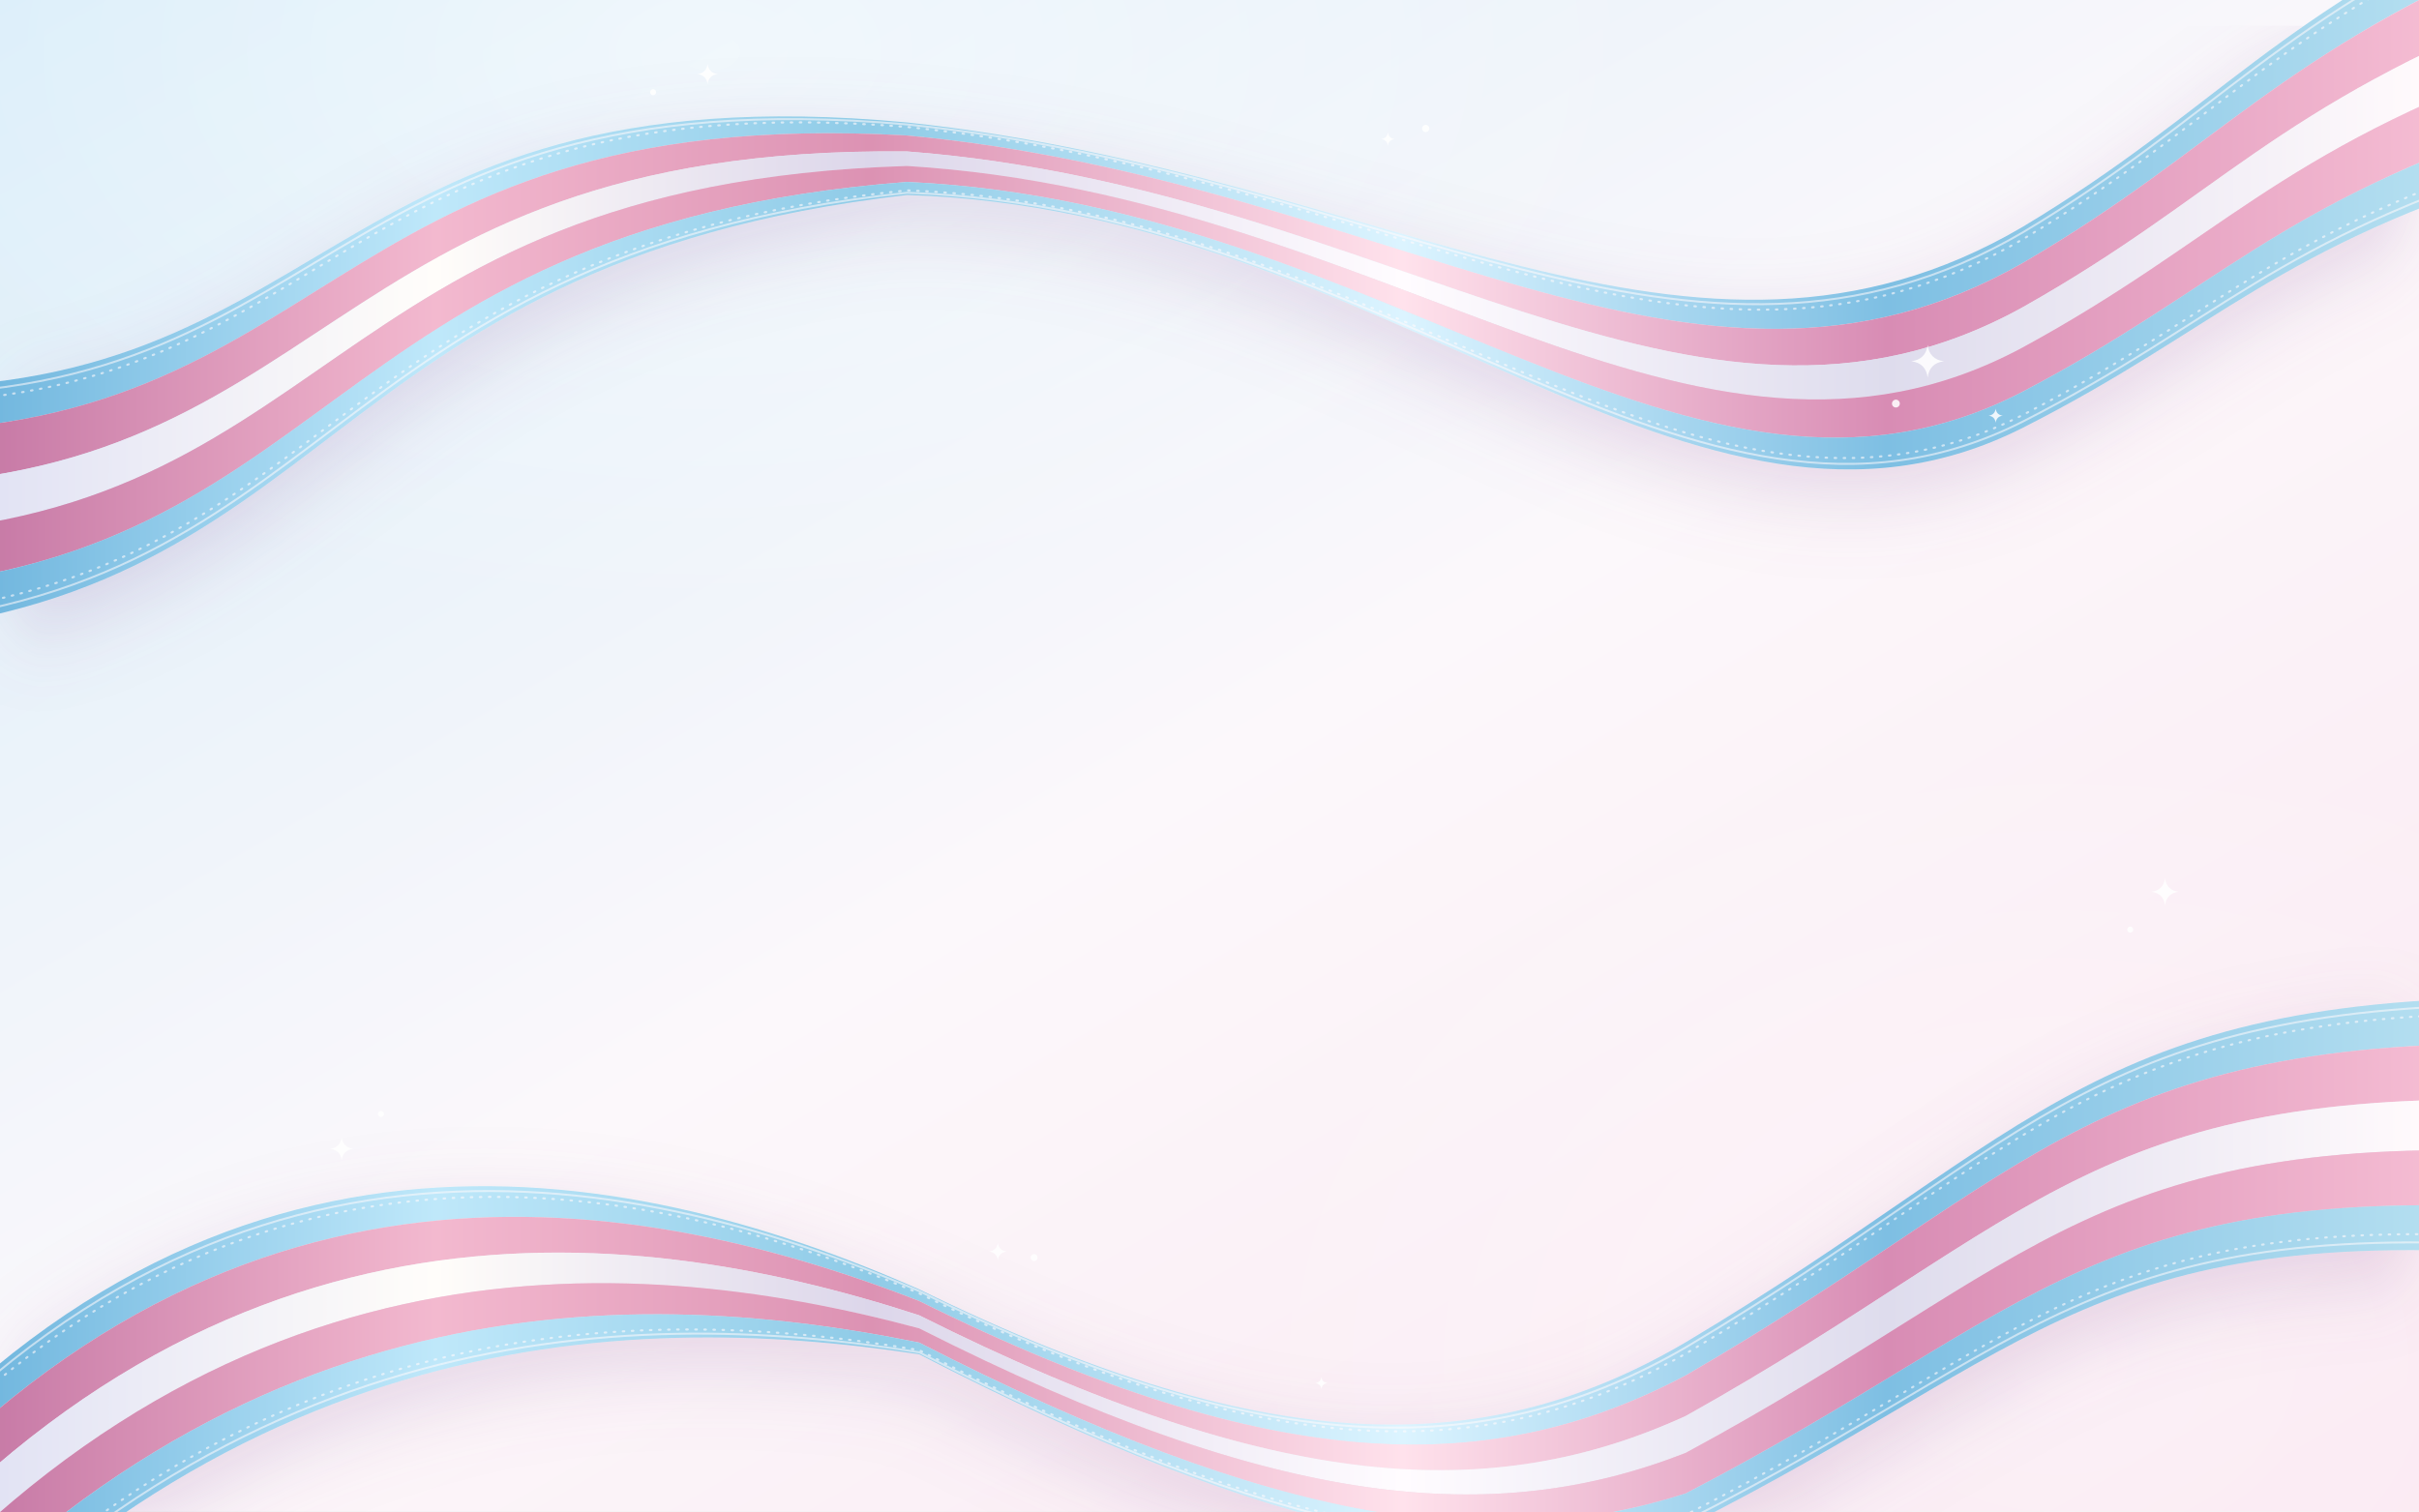
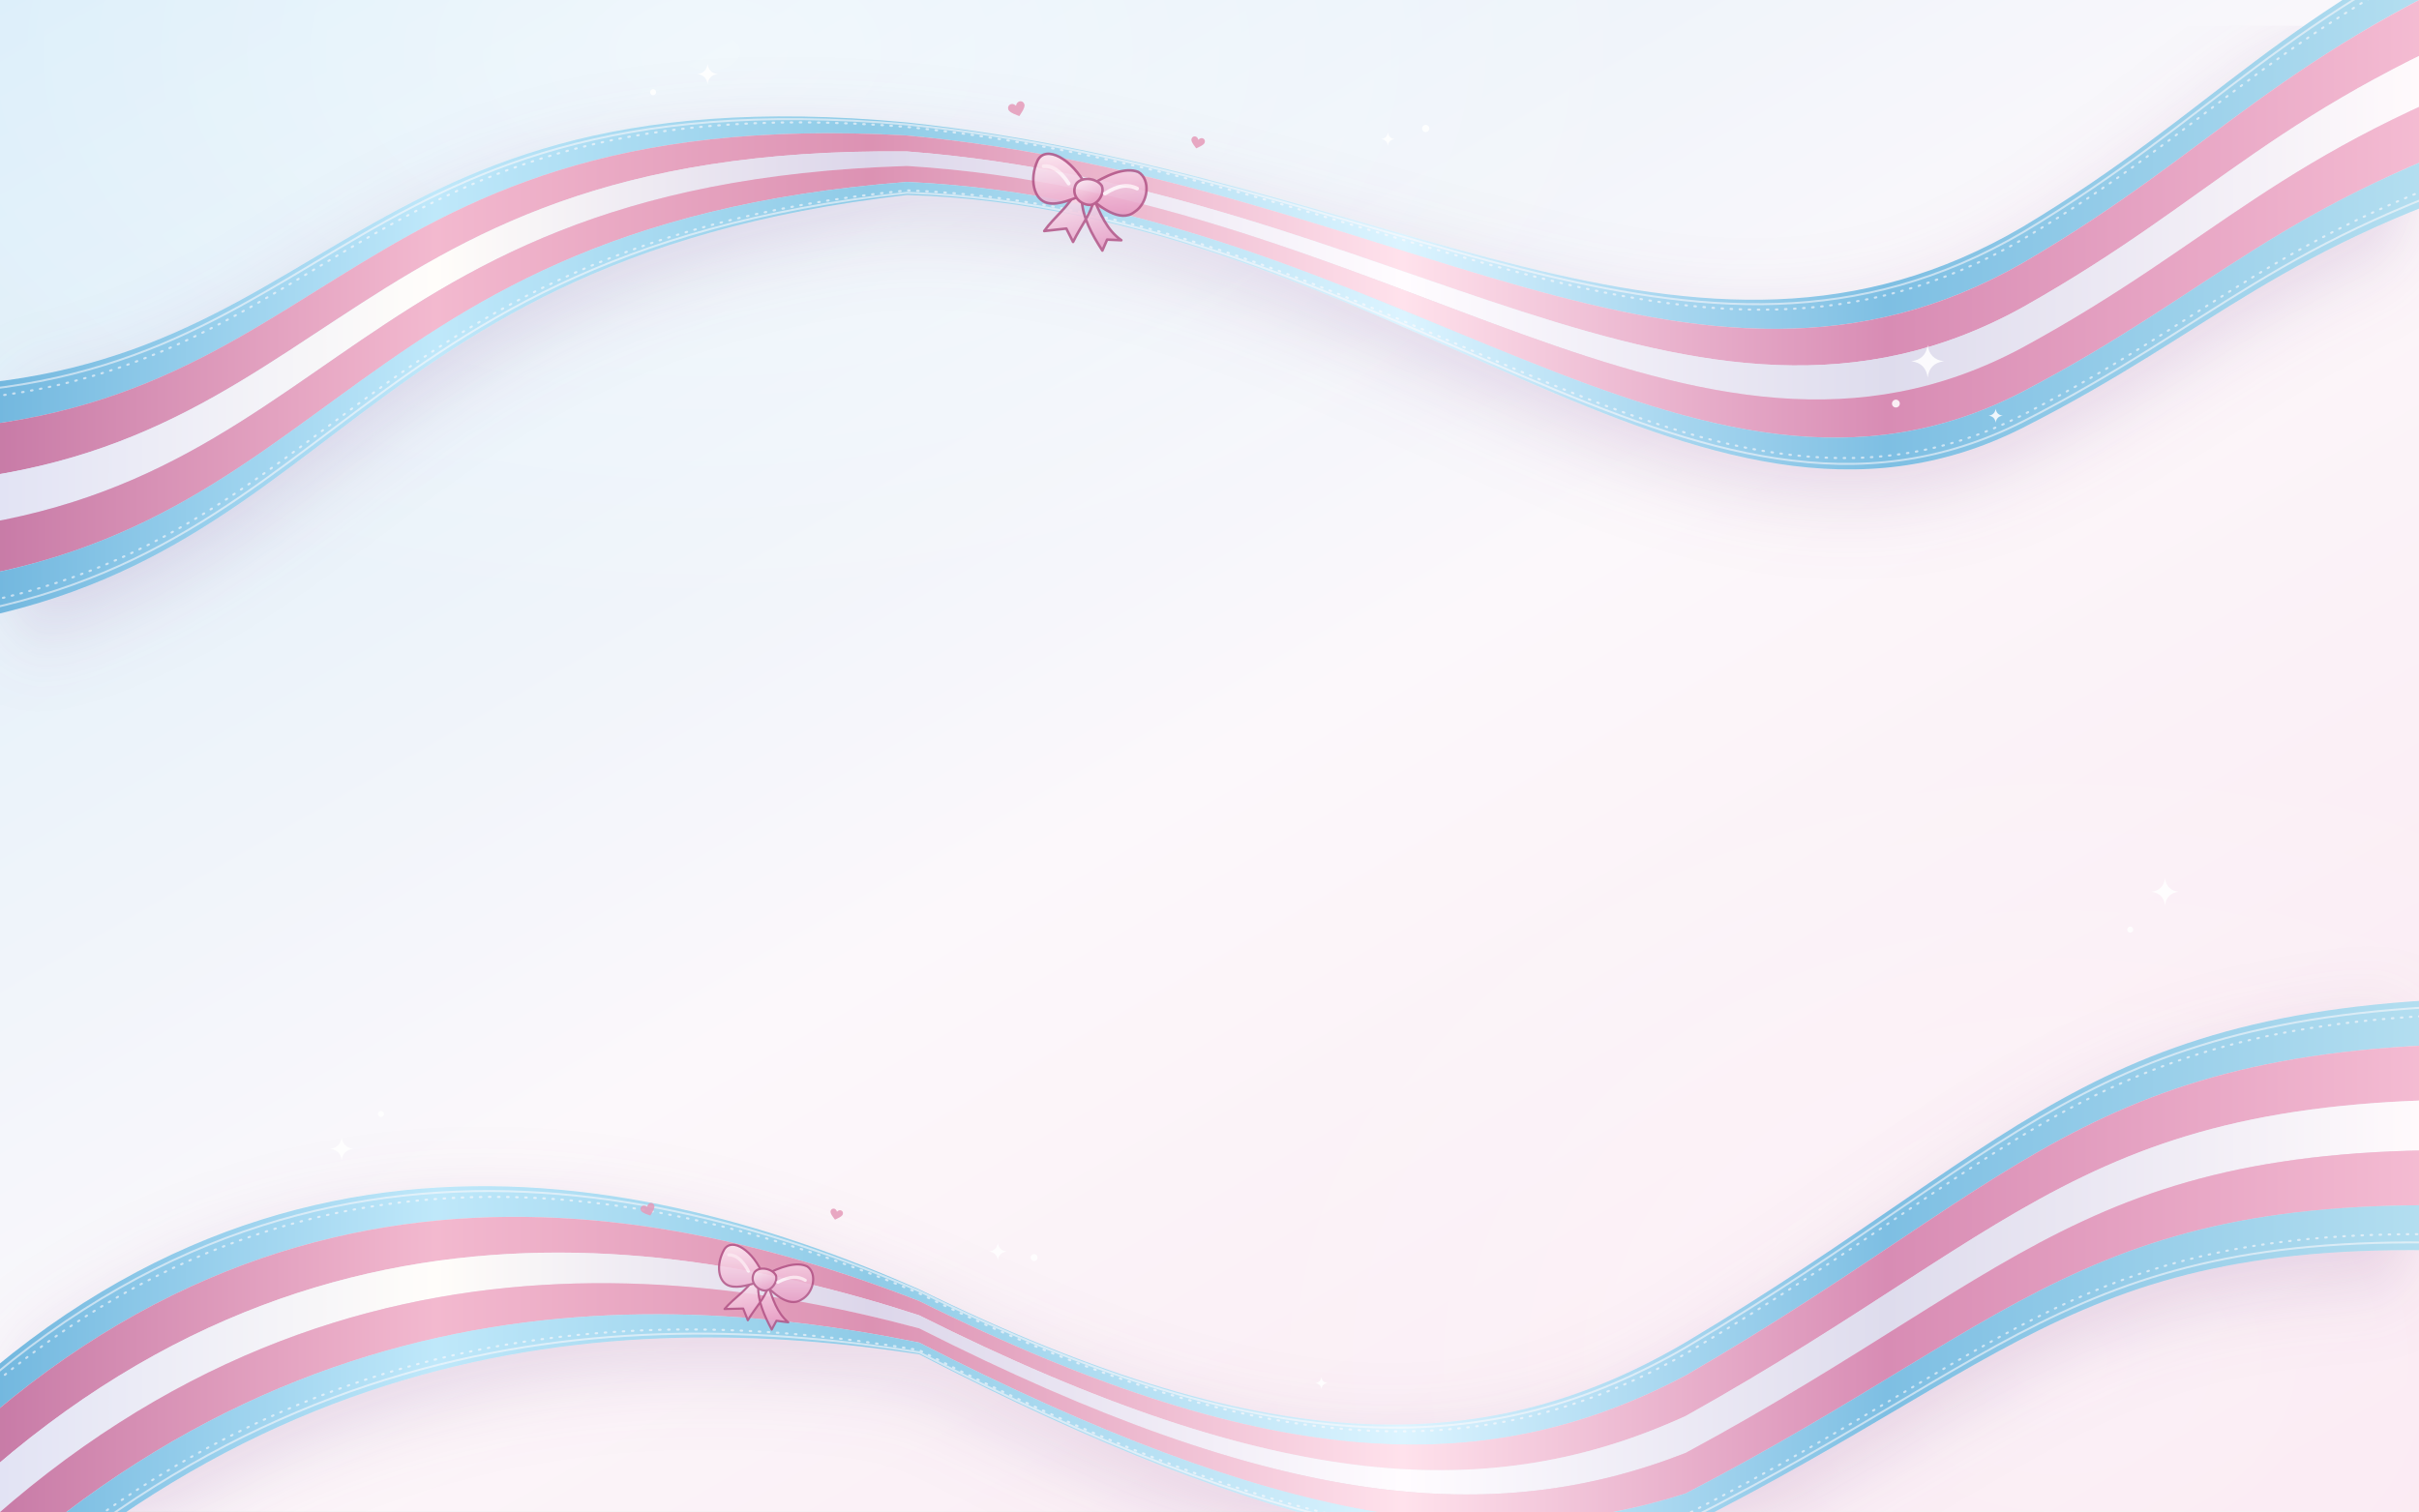
<svg xmlns="http://www.w3.org/2000/svg" viewBox="0 0 1600 1000">
  <defs>
    <linearGradient id="sky" x2=".93" y2="1">
      <stop offset="0" stop-color="#d8edf9" />
      <stop offset="0.52" stop-color="#fcf8fb" />
      <stop offset="1" stop-color="#fae7f1" />
    </linearGradient>
    <radialGradient id="light">
      <stop stop-color="#fff" stop-opacity=".48" />
      <stop offset="1" stop-color="#fff" stop-opacity="0" />
    </radialGradient>
    <linearGradient id="blue" x1="0" x2="1600" gradientUnits="userSpaceOnUse">
      <stop offset="0" stop-color="#73b8df" />
      <stop offset="0.18" stop-color="#bfe8fa" />
      <stop offset="0.36" stop-color="#8fcbe7" />
      <stop offset="0.58" stop-color="#dcf4ff" />
      <stop offset="0.78" stop-color="#7ebfe3" />
      <stop offset="1" stop-color="#b3def0" />
    </linearGradient>
    <linearGradient id="pink" x1="0" x2="1600" gradientUnits="userSpaceOnUse">
      <stop offset="0" stop-color="#c87ba7" />
      <stop offset="0.18" stop-color="#f3b9cf" />
      <stop offset="0.36" stop-color="#dc92b3" />
      <stop offset="0.58" stop-color="#ffe2ec" />
      <stop offset="0.78" stop-color="#d88cb4" />
      <stop offset="1" stop-color="#f4bbd2" />
    </linearGradient>
    <linearGradient id="pearl" x1="0" x2="1600" gradientUnits="userSpaceOnUse">
      <stop offset="0" stop-color="#e2e3f4" />
      <stop offset="0.18" stop-color="#fffdfa" />
      <stop offset="0.36" stop-color="#dcd6ea" />
      <stop offset="0.58" stop-color="#fffcff" />
      <stop offset="0.78" stop-color="#dedced" />
      <stop offset="1" stop-color="#fffafc" />
    </linearGradient>
    <filter id="fold-shadow" x="-.1" y="-.6" width="1.2" height="2.2">
      <feDropShadow dx="0" dy="17" stdDeviation="26" flood-color="#a473ab" flood-opacity=".26" />
    </filter>
+     <linearGradient id="bow-satin" x2=".7" y2="1">
+       <stop stop-color="#fff2f8" />
+       <stop offset="1" stop-color="#e79cc4" />
+     </linearGradient>
+     <g id="bow" fill="url(#bow-satin)" stroke="#b25486" stroke-width="1.1" stroke-linejoin="round">
+       <path d="M-4 2C-6 10-11 15-14 22L-5 19L-1 24C1 16 4 11 4 4ZM3 3C8 10 12 16 19 19L13 20L12 25C6 19 1 13-1 6Z" />
+       <path d="M0 0C-9-11-21-14-23-7C-25 2-21 10-15 10C-10 10-5 6 0 3C7 7 17 12 22 6C27 1 26-9 20-11C14-12 7-7 0 0Z" />
+       <path d="M-5 0C-4-4 3-5 6-2C8 1 6 6 3 7C-1 8-6 5-5 0Z" />
+       <path d="M-8 0C-13-5-17-6-20-5M8 1C13-4 17-5 21-4" fill="none" stroke="#fff2f8" stroke-width="1.6" stroke-linecap="round" />
+     </g>
+     <path id="heart" d="M0 5C-1 4-7 0-7-3C-7-7-2-8 0-4C2-8 7-7 7-3C7 0 1 4 0 5Z" />
    <path id="star" d="M0-9Q1-1 9 0Q1 1 0 9Q-1 1-9 0Q-1-1 0-9Z" />
  </defs>
  <rect width="1600" height="1000" fill="url(#sky)" />
  <ellipse cx="470" cy="35" rx="630" ry="380" fill="url(#light)" />
  <ellipse cx="1360" cy="900" rx="560" ry="430" fill="url(#light)" opacity=".68" />
  <g filter="url(#fold-shadow)">
    <path d="M-105 255C223 275 206 44 600 81C919 115 1120 278 1338 150C1468 72 1504 9 1680 -70L1680 -37.6C1504 36.9 1468 98.1 1338 173.94C1120 298.7 919 119.32 600 89.64C206 67.4 223 298.4 -105 284.7Z" fill="url(#blue)" />
    <path d="M-105 284.7C223 298.4 206 67.4 600 89.64C919 119.32 1120 298.7 1338 173.94C1468 98.1 1504 36.9 1680 -37.6L1680 2C1504 71 1468 130 1338 203.2C1120 324 919 124.6 600 100.2C206 96 223 327 -105 321Z" fill="url(#pink)" />
    <path d="M-105 321C223 327 206 96 600 100.2C919 124.6 1120 324 1338 203.2C1468 130 1504 71 1680 2L1680 38C1504 102 1468 159 1338 229.8C1120 347 919 129.4 600 109.8C206 122 223 353 -105 354Z" fill="url(#pearl)" />
    <path d="M-105 354C223 353 206 122 600 109.8C919 129.4 1120 347 1338 229.8C1468 159 1504 102 1680 38L1680 77.6C1504 136.1 1468 190.9 1338 259.06C1120 372.3 919 134.68 600 120.36C206 150.6 223 381.6 -105 390.3Z" fill="url(#pink)" />
    <path d="M-105 390.3C223 381.6 206 150.6 600 120.36C919 134.68 1120 372.3 1338 259.06C1468 190.9 1504 136.1 1680 77.6L1680 110C1504 164 1468 217 1338 283C1120 393 919 139 600 129C206 174 223 405 -105 420Z" fill="url(#blue)" />
  </g>
  <g filter="url(#fold-shadow)">
    <path d="M-106 1010C133 713 411 766 608 853C846 970 989 962 1115 888C1350 748 1386 655 1699 660L1699 690.96C1386 682 1350 773.92 1115 909.96C989 976.58 846 978.82 608 860.74C411 784 133 742.52 -106 1040.6Z" fill="url(#blue)" />
    <path d="M-106 1040.6C133 742.52 411 784 608 860.74C846 978.82 989 976.58 1115 909.96C1350 773.92 1386 682 1699 690.96L1699 728.8C1386 715 1350 805.6 1115 936.8C989 994.4 846 989.6 608 870.2C411 806 133 778.6 -106 1078Z" fill="url(#pink)" />
    <path d="M-106 1078C133 778.6 411 806 608 870.2C846 989.6 989 994.4 1115 936.8C1350 805.6 1386 715 1699 728.8L1699 763.2C1386 745 1350 834.4 1115 961.2C989 1010.6 846 999.4 608 878.8C411 826 133 811.4 -106 1112Z" fill="url(#pearl)" />
    <path d="M-106 1112C133 811.4 411 826 608 878.8C846 999.4 989 1010.6 1115 961.2C1350 834.4 1386 745 1699 763.2L1699 801.04C1386 778 1350 866.08 1115 988.04C989 1028.42 846 1010.18 608 888.26C411 848 133 847.48 -106 1149.4Z" fill="url(#pink)" />
    <path d="M-106 1149.4C133 847.48 411 848 608 888.26C846 1010.18 989 1028.42 1115 988.04C1350 866.08 1386 778 1699 801.04L1699 832C1386 805 1350 892 1115 1010C989 1043 846 1019 608 896C411 866 133 877 -106 1180Z" fill="url(#blue)" />
  </g>
  <g fill="none" stroke="#fffafc" stroke-width="1.3" opacity=".56">
    <path d="M-105 259.62C223 278.64 206 47.64 600 82.34C919 115.67 1120 281.22 1338 153.72C1468 76.06 1504 13.34 1680 -64.96" />
    <path d="M-105 414.88C223 400.97 206 169.97 600 127.51C919 138.26 1120 389.44 1338 278.88C1468 212.5 1504 159.19 1680 104.42" />
    <path d="M-106 1014.76C133 717.59 411 768.8 608 854.2C846 971.37 989 964.27 1115 891.42C1350 752.03 1386 659.2 1699 664.82" />
    <path d="M-106 1174.73C133 871.92 411 862.9 608 894.67C846 1017.48 989 1040.49 1115 1006.22C1350 887.54 1386 800.35 1699 826.67" />
  </g>
  <g fill="none" stroke="#fffafc" stroke-width="1.4" stroke-dasharray="1 5" stroke-linecap="round" opacity=".6">
    <path d="M-105 265.23C223 283.06 206 52.06 600 83.98C919 116.49 1120 285.13 1338 158.25C1468 80.99 1504 18.61 1680 -58.84" />
    <path d="M-105 409.44C223 396.68 206 165.68 600 125.93C919 137.46 1120 385.64 1338 274.49C1468 207.72 1504 154.08 1680 98.48" />
    <path d="M-106 1020.54C133 723.17 411 772.2 608 855.67C846 973.04 989 967.02 1115 895.56C1350 756.93 1386 664.3 1699 670.66" />
    <path d="M-106 1169.12C133 866.5 411 859.6 608 893.25C846 1015.86 989 1037.82 1115 1002.19C1350 882.78 1386 795.4 1699 820.99" />
  </g>
  <g fill="#fff" opacity=".86">
    <use href="#star" transform="translate(468 49) scale(.75)" />
    <use href="#star" transform="translate(918 92) scale(.5)" />
    <use href="#star" transform="translate(1275 239) scale(1.2)" />
    <use href="#star" transform="translate(1320 275) scale(.52)" />
    <use href="#star" transform="translate(226 760) scale(.85)" />
    <use href="#star" transform="translate(660 828) scale(.65)" />
    <use href="#star" transform="translate(874 915) scale(.45)" />
    <use href="#star" transform="translate(1432 590)" />
    <circle cx="432" cy="61" r="2" />
    <circle cx="943" cy="85" r="2.4" />
    <circle cx="1254" cy="267" r="2.6" />
    <circle cx="252" cy="737" r="2" />
    <circle cx="684" cy="832" r="2.3" />
    <circle cx="1409" cy="615" r="2" />
  </g>
+   <g opacity=".85">
+     <use href="#bow" transform="translate(719 124) rotate(12) scale(1.55)" />
+     <use href="#bow" transform="translate(505 844) rotate(17) scale(1.3)" />
+     <g fill="#e59ab9">
+       <use href="#heart" transform="translate(673 73) rotate(-18) scale(.8)" />
+       <use href="#heart" transform="translate(792 95) rotate(14) scale(.65)" />
+       <use href="#heart" transform="translate(429 801) rotate(-20) scale(.68)" />
+       <use href="#heart" transform="translate(553 804) rotate(14) scale(.6)" />
+     </g>
+   </g>
</svg>
